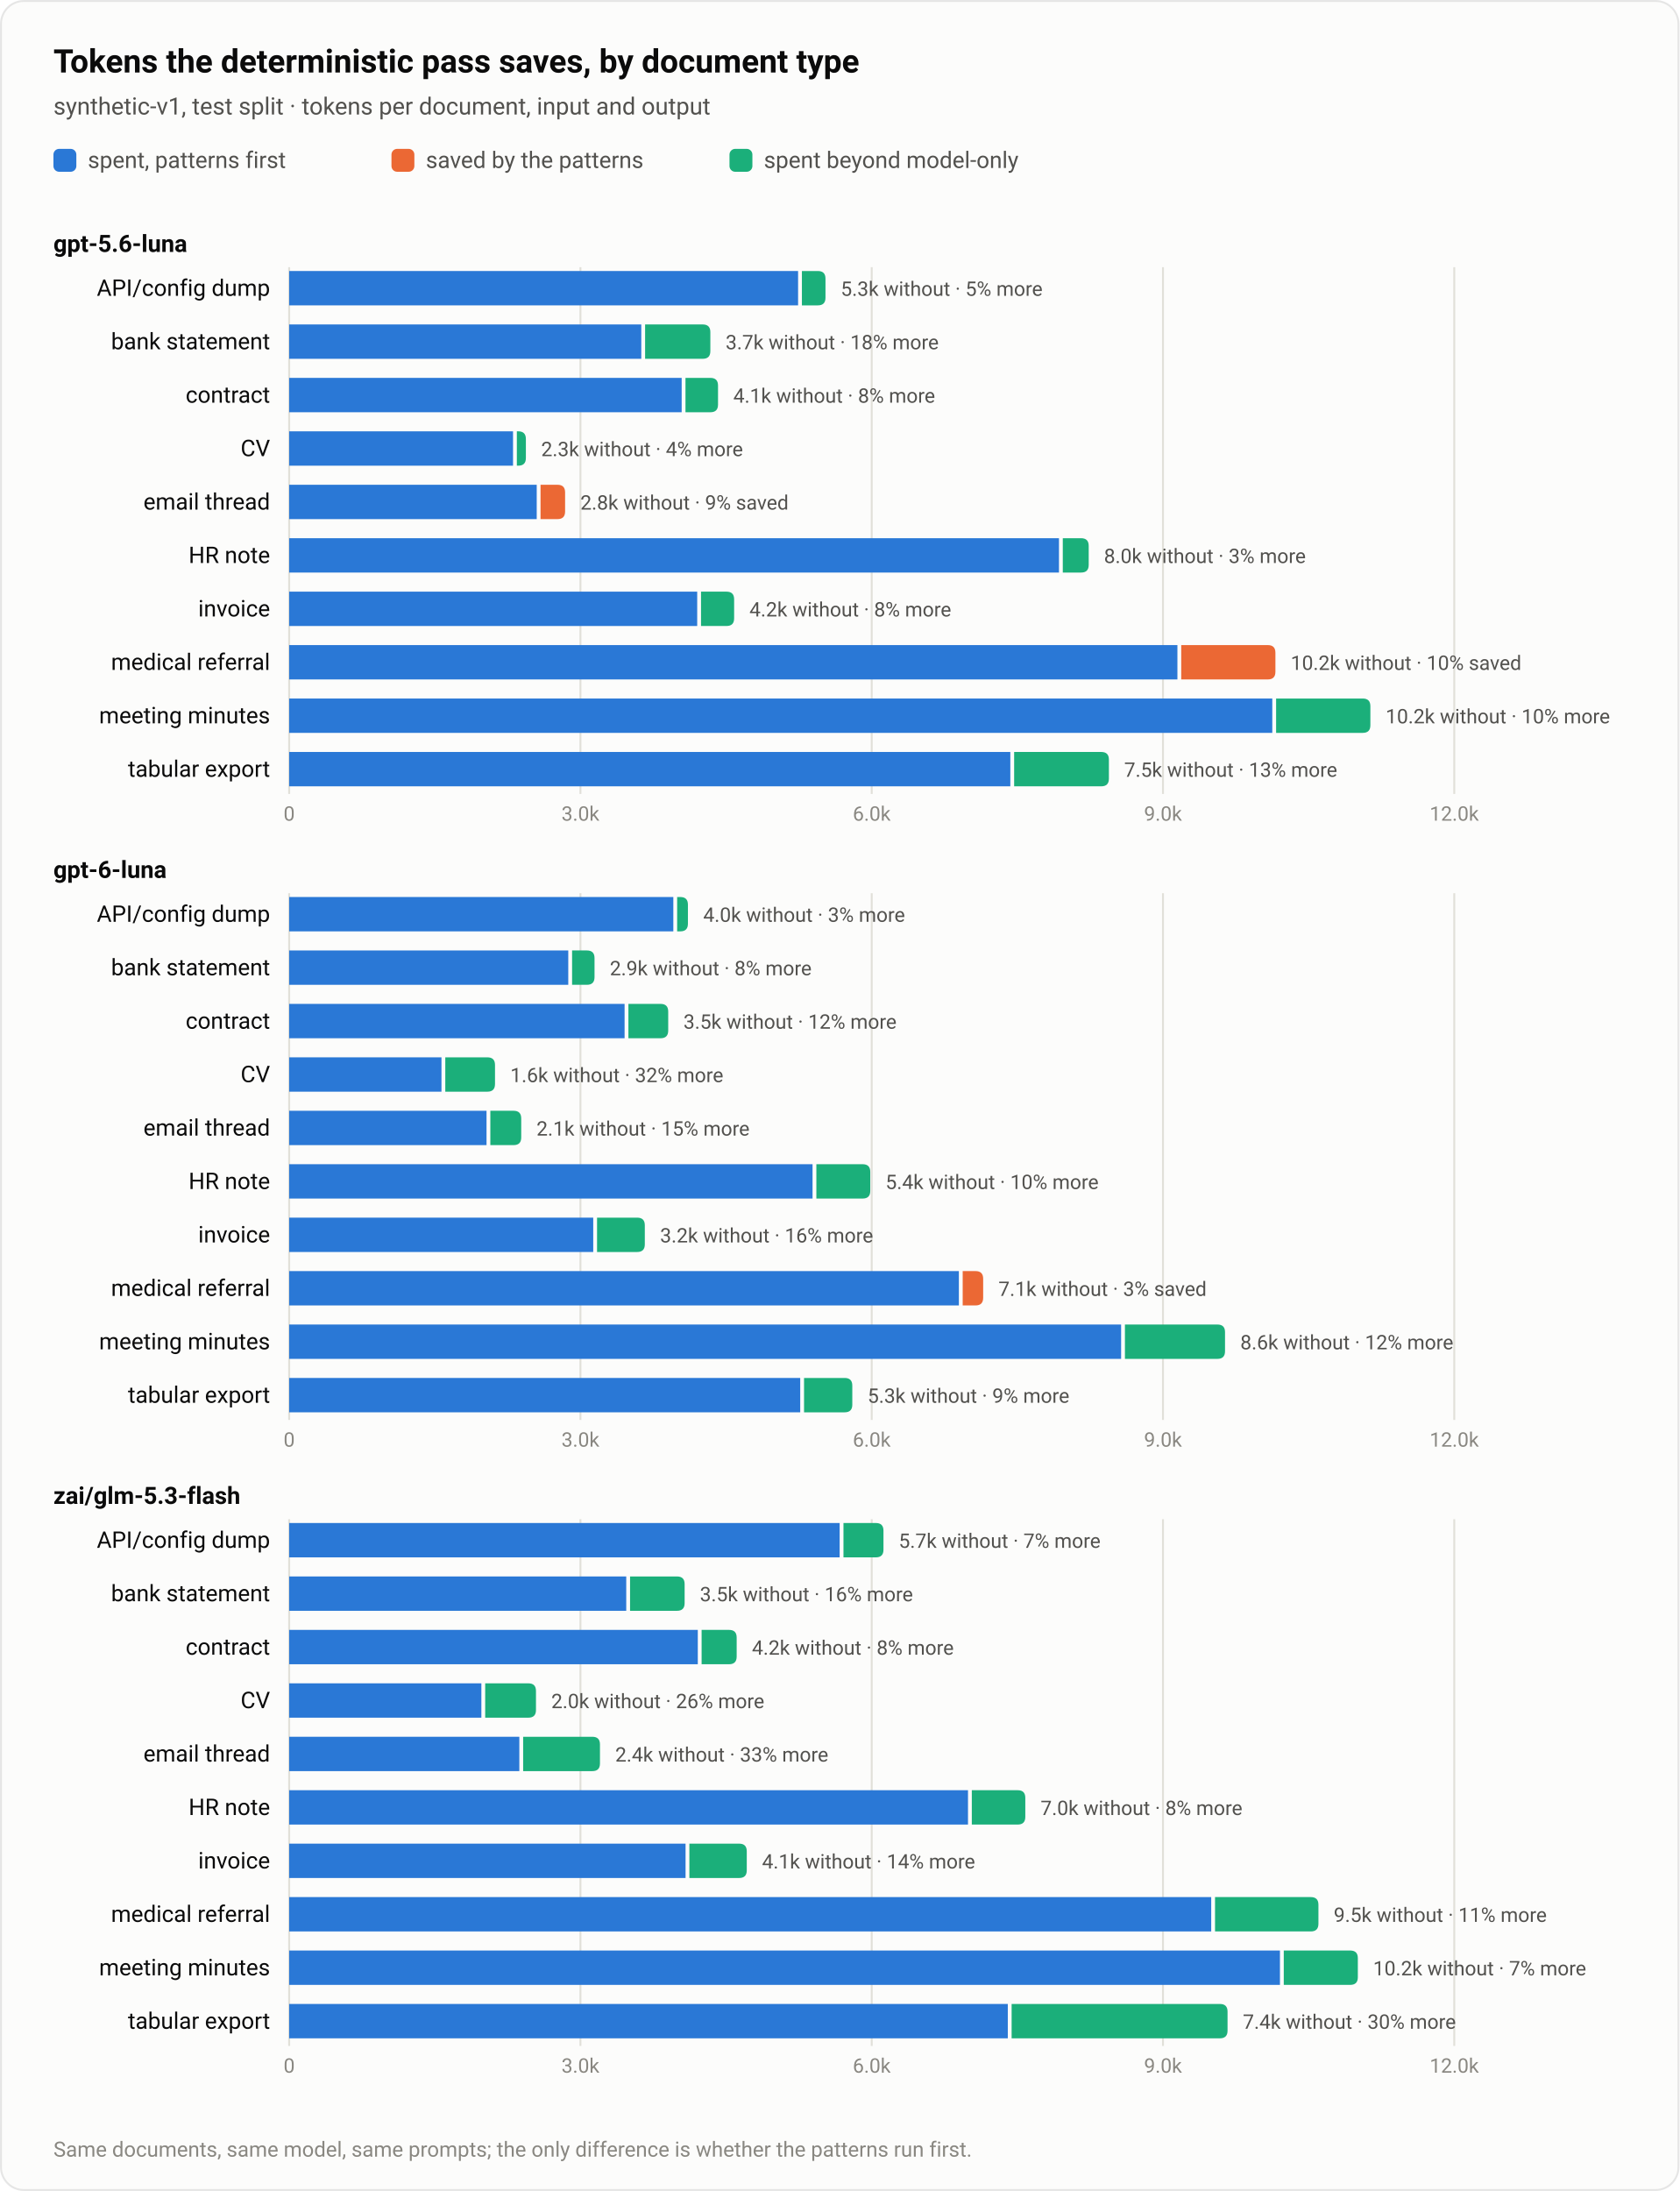
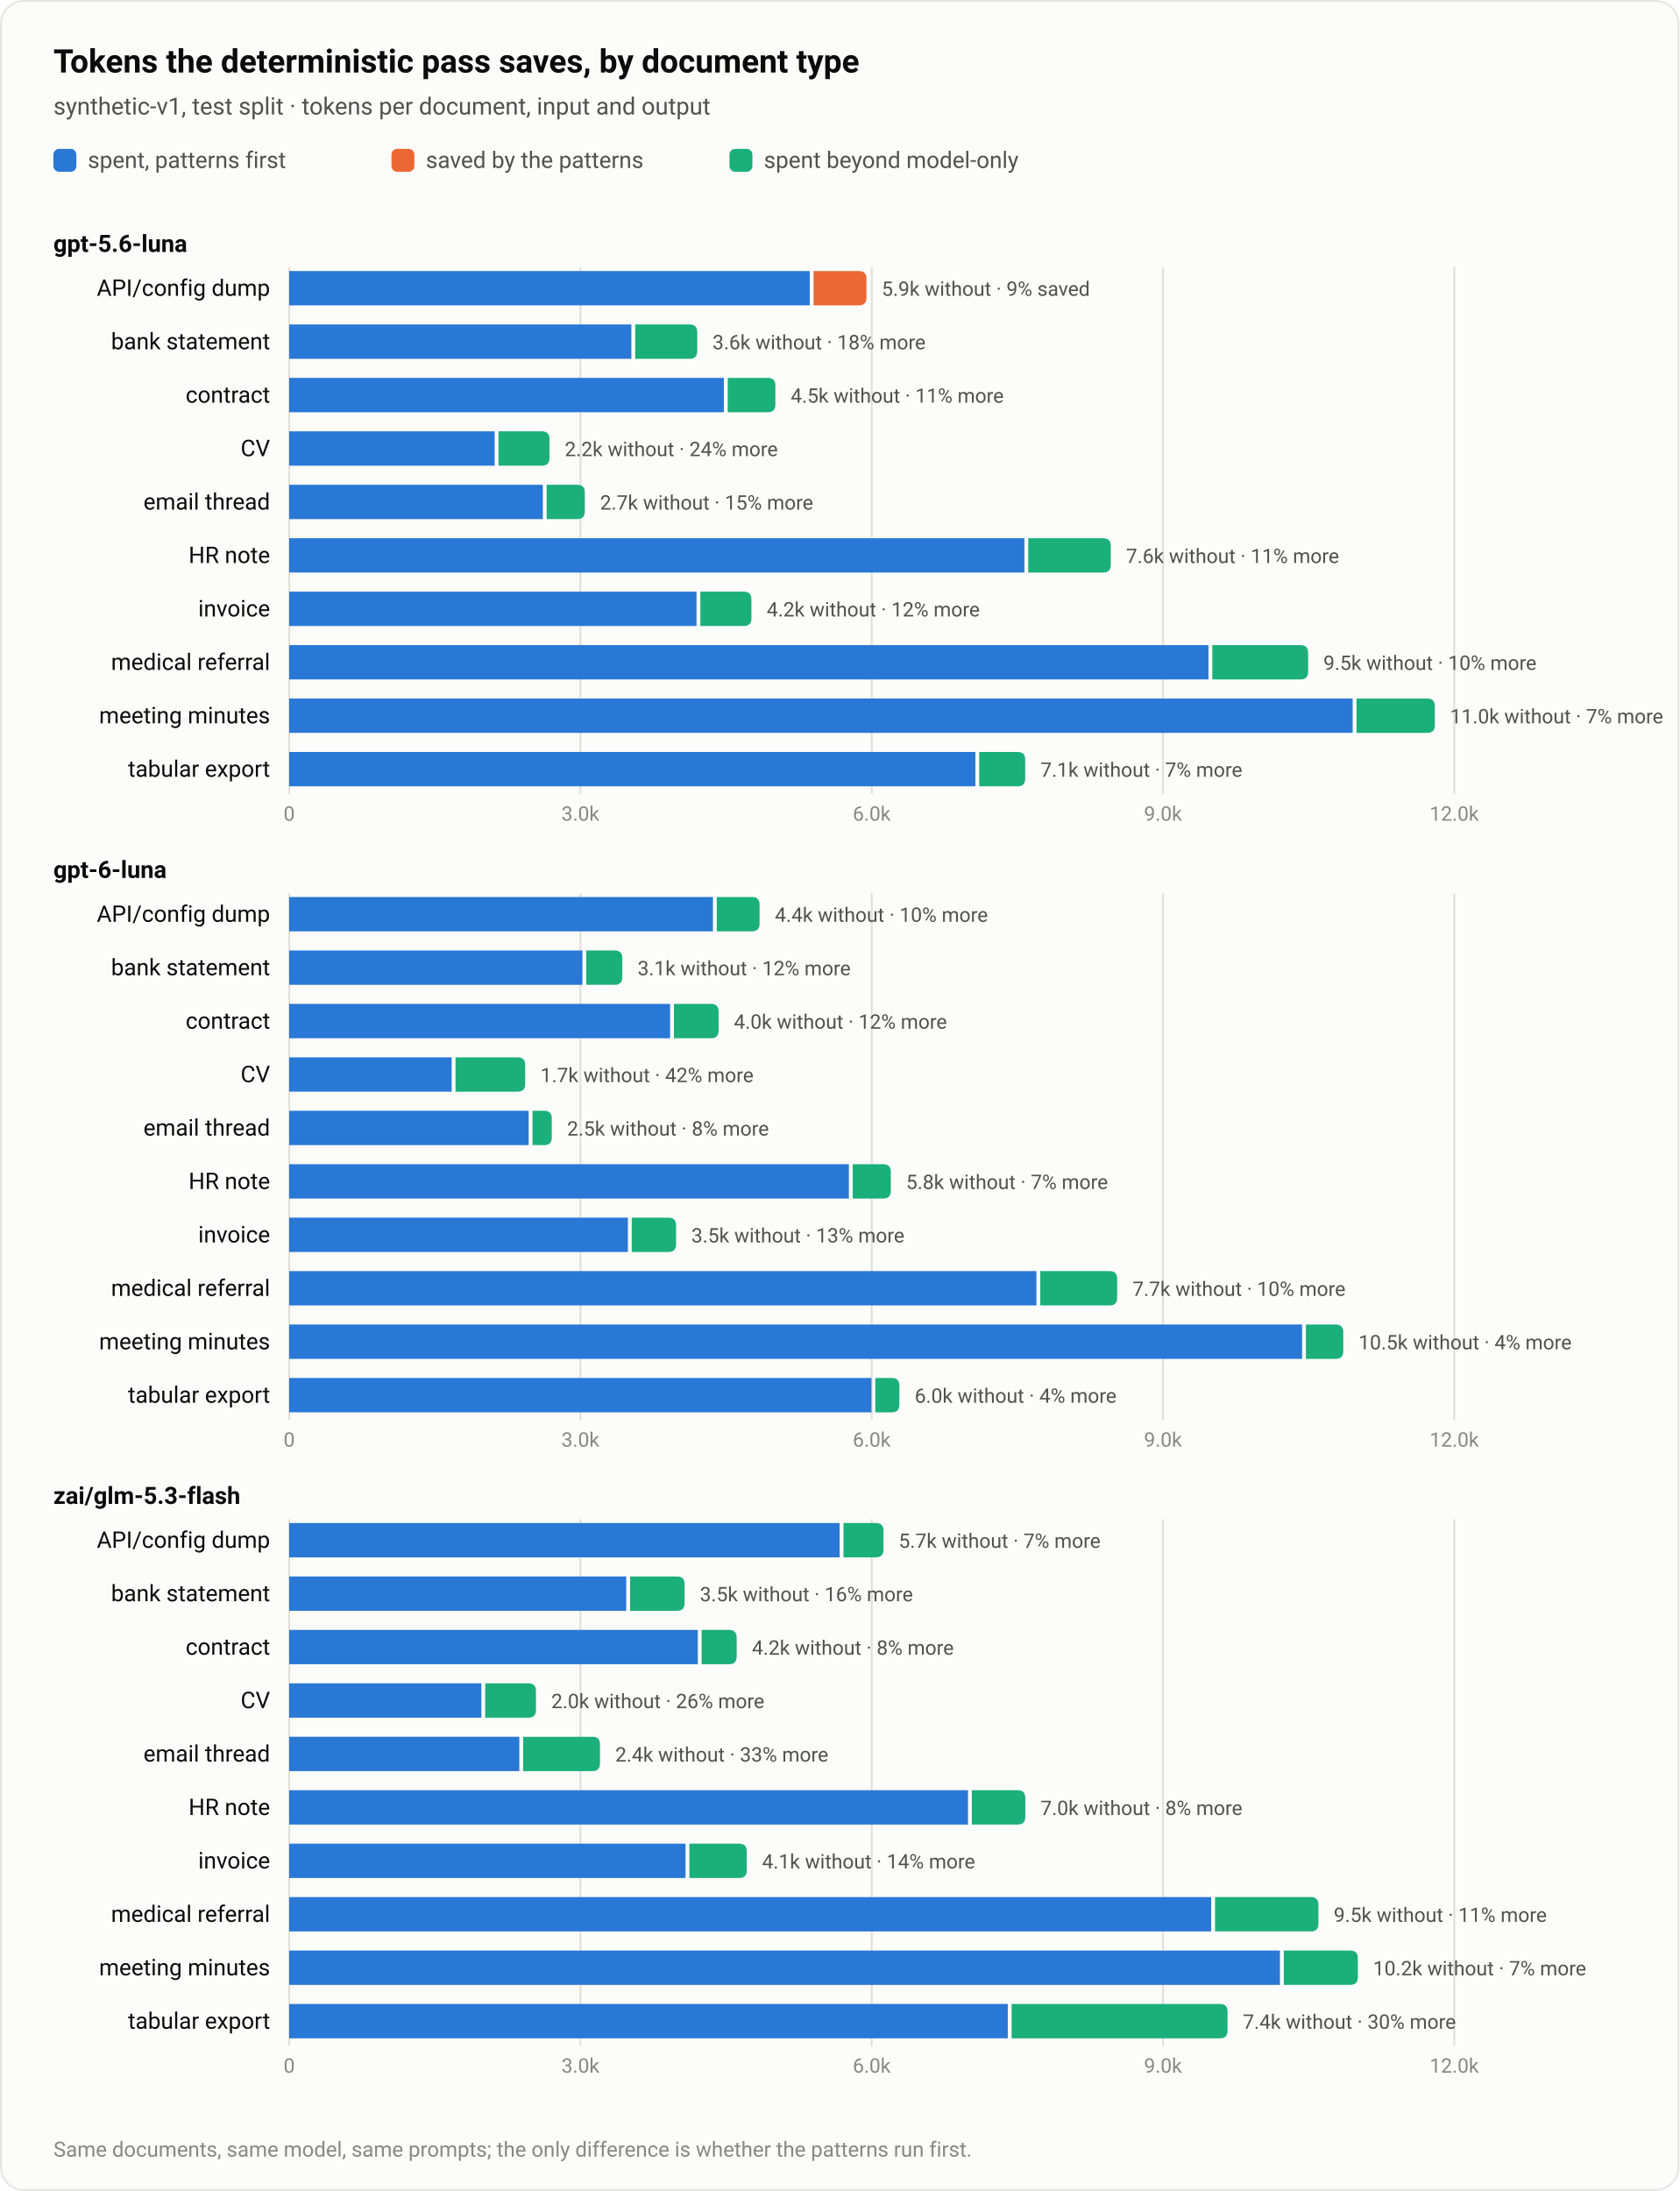
<svg xmlns="http://www.w3.org/2000/svg" width="880" height="1148" viewBox="0 0 880 1148" role="img" aria-labelledby="t d" font-family="system-ui, -apple-system, &quot;Segoe UI&quot;, Roboto, sans-serif">
  <rect x="0.5" y="0.5" width="879" height="1147" rx="12" fill="#fcfcfb" stroke="rgba(11,11,11,0.10)" />
  <text x="28" y="38" font-size="17" font-weight="600" fill="#0b0b0b">Tokens the deterministic pass saves, by document type</text>
  <text x="28" y="60" font-size="12.5" fill="#52514e">synthetic-v1, test split · tokens per document, input and output</text>
  <rect x="28" y="78" width="12" height="12" rx="3" fill="#2a78d6" />
  <text x="46" y="88" font-size="12" fill="#52514e">spent, patterns first</text>
  <rect x="205.12" y="78" width="12" height="12" rx="3" fill="#eb6834" />
  <text x="223.12" y="88" font-size="12" fill="#52514e">saved by the patterns</text>
  <rect x="382.24" y="78" width="12" height="12" rx="3" fill="#1baf7a" />
  <text x="400.24" y="88" font-size="12" fill="#52514e">spent beyond model-only</text>
  <text x="28" y="132" font-size="12.5" font-weight="600" fill="#0b0b0b">gpt-5.6-luna</text>
  <line x1="151.52" y1="140" x2="151.52" y2="416" stroke="#e1e0d9" />
  <line x1="304.14" y1="140" x2="304.14" y2="416" stroke="#e1e0d9" />
  <line x1="456.76" y1="140" x2="456.76" y2="416" stroke="#e1e0d9" />
  <line x1="609.38" y1="140" x2="609.38" y2="416" stroke="#e1e0d9" />
  <line x1="762" y1="140" x2="762" y2="416" stroke="#e1e0d9" />
  <text x="141.52" y="155" font-size="12" fill="#0b0b0b" text-anchor="end">API/config dump</text>
  <g>
-     <path d="M151.52 142H418.18V160H151.52Z" fill="#2a78d6" />
-   </g>
-   <g>
-     <path d="M420.18 142H428.54Q432.54 142 432.54 146V156Q432.54 160 428.54 160H420.18Z" fill="#1baf7a" />
-   </g>
-   <text x="440.54" y="155" font-size="10.5" fill="#52514e">5.3k without · 5% more</text>
+     <path d="M151.52 142H424.29V160H151.52Z" fill="#2a78d6" />
+   </g>
+   <g>
+     <path d="M426.29 142H450.01Q454.01 142 454.01 146V156Q454.01 160 450.01 160H426.29Z" fill="#eb6834" />
+   </g>
+   <text x="462.01" y="155" font-size="10.5" fill="#52514e">5.9k without · 9% saved</text>
  <text x="141.52" y="183" font-size="12" fill="#0b0b0b" text-anchor="end">bank statement</text>
  <g>
-     <path d="M151.52 170H336.02V188H151.52Z" fill="#2a78d6" />
-   </g>
-   <g>
-     <path d="M338.02 170H368.21Q372.21 170 372.21 174V184Q372.21 188 368.21 188H338.02Z" fill="#1baf7a" />
-   </g>
-   <text x="380.21" y="183" font-size="10.5" fill="#52514e">3.7k without · 18% more</text>
+     <path d="M151.52 170H330.83V188H151.52Z" fill="#2a78d6" />
+   </g>
+   <g>
+     <path d="M332.83 170H361.34Q365.34 170 365.34 174V184Q365.34 188 361.34 188H332.83Z" fill="#1baf7a" />
+   </g>
+   <text x="373.34" y="183" font-size="10.5" fill="#52514e">3.6k without · 18% more</text>
  <text x="141.52" y="211" font-size="12" fill="#0b0b0b" text-anchor="end">contract</text>
  <g>
-     <path d="M151.52 198H357.18V216H151.52Z" fill="#2a78d6" />
-   </g>
-   <g>
-     <path d="M359.18 198H372.23Q376.23 198 376.23 202V212Q376.23 216 372.23 216H359.18Z" fill="#1baf7a" />
-   </g>
-   <text x="384.23" y="211" font-size="10.5" fill="#52514e">4.1k without · 8% more</text>
+     <path d="M151.52 198H379.31V216H151.52Z" fill="#2a78d6" />
+   </g>
+   <g>
+     <path d="M381.31 198H402.29Q406.29 198 406.29 202V212Q406.29 216 402.29 216H381.31Z" fill="#1baf7a" />
+   </g>
+   <text x="414.29" y="211" font-size="10.5" fill="#52514e">4.5k without · 11% more</text>
  <text x="141.52" y="239" font-size="12" fill="#0b0b0b" text-anchor="end">CV</text>
  <g>
-     <path d="M151.52 226H268.82V244H151.52Z" fill="#2a78d6" />
-   </g>
-   <g>
-     <path d="M270.82 226H271.55Q275.55 226 275.55 230V240Q275.55 244 271.55 244H270.82Z" fill="#1baf7a" />
-   </g>
-   <text x="283.55" y="239" font-size="10.5" fill="#52514e">2.3k without · 4% more</text>
+     <path d="M151.52 226H259.2V244H151.52Z" fill="#2a78d6" />
+   </g>
+   <g>
+     <path d="M261.2 226H283.91Q287.91 226 287.91 230V240Q287.91 244 283.91 244H261.2Z" fill="#1baf7a" />
+   </g>
+   <text x="295.91" y="239" font-size="10.5" fill="#52514e">2.2k without · 24% more</text>
  <text x="141.52" y="267" font-size="12" fill="#0b0b0b" text-anchor="end">email thread</text>
  <g>
-     <path d="M151.52 254H281.23V272H151.52Z" fill="#2a78d6" />
-   </g>
-   <g>
-     <path d="M283.23 254H292.1Q296.1 254 296.1 258V268Q296.1 272 292.1 272H283.23Z" fill="#eb6834" />
-   </g>
-   <text x="304.1" y="267" font-size="10.5" fill="#52514e">2.8k without · 9% saved</text>
+     <path d="M151.52 254H284.44V272H151.52Z" fill="#2a78d6" />
+   </g>
+   <g>
+     <path d="M286.44 254H302.43Q306.43 254 306.43 258V268Q306.43 272 302.43 272H286.44Z" fill="#1baf7a" />
+   </g>
+   <text x="314.43" y="267" font-size="10.5" fill="#52514e">2.7k without · 15% more</text>
  <text x="141.52" y="295" font-size="12" fill="#0b0b0b" text-anchor="end">HR note</text>
  <g>
-     <path d="M151.52 282H554.88V300H151.52Z" fill="#2a78d6" />
-   </g>
-   <g>
-     <path d="M556.88 282H566.46Q570.46 282 570.46 286V296Q570.46 300 566.46 300H556.88Z" fill="#1baf7a" />
-   </g>
-   <text x="578.46" y="295" font-size="10.5" fill="#52514e">8.0k without · 3% more</text>
+     <path d="M151.52 282H536.77V300H151.52Z" fill="#2a78d6" />
+   </g>
+   <g>
+     <path d="M538.77 282H578.01Q582.01 282 582.01 286V296Q582.01 300 578.01 300H538.77Z" fill="#1baf7a" />
+   </g>
+   <text x="590.01" y="295" font-size="10.5" fill="#52514e">7.6k without · 11% more</text>
  <text x="141.52" y="323" font-size="12" fill="#0b0b0b" text-anchor="end">invoice</text>
  <g>
-     <path d="M151.52 310H365.32V328H151.52Z" fill="#2a78d6" />
-   </g>
-   <g>
-     <path d="M367.32 310H380.67Q384.67 310 384.67 314V324Q384.67 328 380.67 328H367.32Z" fill="#1baf7a" />
-   </g>
-   <text x="392.67" y="323" font-size="10.5" fill="#52514e">4.2k without · 8% more</text>
+     <path d="M151.52 310H364.97V328H151.52Z" fill="#2a78d6" />
+   </g>
+   <g>
+     <path d="M366.97 310H389.73Q393.73 310 393.73 314V324Q393.73 328 389.73 328H366.97Z" fill="#1baf7a" />
+   </g>
+   <text x="401.73" y="323" font-size="10.5" fill="#52514e">4.2k without · 12% more</text>
  <text x="141.52" y="351" font-size="12" fill="#0b0b0b" text-anchor="end">medical referral</text>
  <g>
-     <path d="M151.52 338H616.94V356H151.52Z" fill="#2a78d6" />
-   </g>
-   <g>
-     <path d="M618.94 338H664.29Q668.29 338 668.29 342V352Q668.29 356 664.29 356H618.94Z" fill="#eb6834" />
-   </g>
-   <text x="676.29" y="351" font-size="10.5" fill="#52514e">10.2k without · 10% saved</text>
+     <path d="M151.52 338H633.22V356H151.52Z" fill="#2a78d6" />
+   </g>
+   <g>
+     <path d="M635.22 338H681.44Q685.44 338 685.44 342V352Q685.44 356 681.44 356H635.22Z" fill="#1baf7a" />
+   </g>
+   <text x="693.44" y="351" font-size="10.5" fill="#52514e">9.5k without · 10% more</text>
  <text x="141.52" y="379" font-size="12" fill="#0b0b0b" text-anchor="end">meeting minutes</text>
  <g>
-     <path d="M151.52 366H666.65V384H151.52Z" fill="#2a78d6" />
-   </g>
-   <g>
-     <path d="M668.65 366H714.05Q718.05 366 718.05 370V380Q718.05 384 714.05 384H668.65Z" fill="#1baf7a" />
-   </g>
-   <text x="726.05" y="379" font-size="10.5" fill="#52514e">10.2k without · 10% more</text>
+     <path d="M151.52 366H708.77V384H151.52Z" fill="#2a78d6" />
+   </g>
+   <g>
+     <path d="M710.77 366H747.83Q751.83 366 751.83 370V380Q751.83 384 747.83 384H710.77Z" fill="#1baf7a" />
+   </g>
+   <text x="759.83" y="379" font-size="10.5" fill="#52514e">11.0k without · 7% more</text>
  <text x="141.52" y="407" font-size="12" fill="#0b0b0b" text-anchor="end">tabular export</text>
  <g>
-     <path d="M151.52 394H529.39V412H151.52Z" fill="#2a78d6" />
-   </g>
-   <g>
-     <path d="M531.39 394H577.04Q581.04 394 581.04 398V408Q581.04 412 577.04 412H531.39Z" fill="#1baf7a" />
-   </g>
-   <text x="589.04" y="407" font-size="10.5" fill="#52514e">7.5k without · 13% more</text>
+     <path d="M151.52 394H511.08V412H151.52Z" fill="#2a78d6" />
+   </g>
+   <g>
+     <path d="M513.08 394H533.19Q537.19 394 537.19 398V408Q537.19 412 533.19 412H513.08Z" fill="#1baf7a" />
+   </g>
+   <text x="545.19" y="407" font-size="10.5" fill="#52514e">7.1k without · 7% more</text>
  <text x="151.52" y="430" font-size="10.5" fill="#898781" text-anchor="middle">0</text>
  <text x="304.14" y="430" font-size="10.5" fill="#898781" text-anchor="middle">3.0k</text>
  <text x="456.76" y="430" font-size="10.5" fill="#898781" text-anchor="middle">6.0k</text>
  <text x="609.38" y="430" font-size="10.5" fill="#898781" text-anchor="middle">9.0k</text>
  <text x="762" y="430" font-size="10.5" fill="#898781" text-anchor="middle">12.0k</text>
  <text x="28" y="460" font-size="12.5" font-weight="600" fill="#0b0b0b">gpt-6-luna</text>
  <line x1="151.52" y1="468" x2="151.52" y2="744" stroke="#e1e0d9" />
  <line x1="304.14" y1="468" x2="304.14" y2="744" stroke="#e1e0d9" />
  <line x1="456.76" y1="468" x2="456.76" y2="744" stroke="#e1e0d9" />
  <line x1="609.38" y1="468" x2="609.38" y2="744" stroke="#e1e0d9" />
  <line x1="762" y1="468" x2="762" y2="744" stroke="#e1e0d9" />
  <text x="141.52" y="483" font-size="12" fill="#0b0b0b" text-anchor="end">API/config dump</text>
  <g>
-     <path d="M151.52 470H352.81V488H151.52Z" fill="#2a78d6" />
-   </g>
-   <g>
-     <path d="M354.81 470H356.46Q360.46 470 360.46 474V484Q360.46 488 356.46 488H354.81Z" fill="#1baf7a" />
-   </g>
-   <text x="368.46" y="483" font-size="10.5" fill="#52514e">4.0k without · 3% more</text>
+     <path d="M151.52 470H373.57V488H151.52Z" fill="#2a78d6" />
+   </g>
+   <g>
+     <path d="M375.57 470H394Q398 470 398 474V484Q398 488 394 488H375.57Z" fill="#1baf7a" />
+   </g>
+   <text x="406" y="483" font-size="10.5" fill="#52514e">4.4k without · 10% more</text>
  <text x="141.52" y="511" font-size="12" fill="#0b0b0b" text-anchor="end">bank statement</text>
  <g>
-     <path d="M151.52 498H297.76V516H151.52Z" fill="#2a78d6" />
-   </g>
-   <g>
-     <path d="M299.76 498H307.52Q311.52 498 311.52 502V512Q311.52 516 307.52 516H299.76Z" fill="#1baf7a" />
-   </g>
-   <text x="319.52" y="511" font-size="10.5" fill="#52514e">2.9k without · 8% more</text>
+     <path d="M151.52 498H305.19V516H151.52Z" fill="#2a78d6" />
+   </g>
+   <g>
+     <path d="M307.19 498H322.07Q326.07 498 326.07 502V512Q326.07 516 322.07 516H307.19Z" fill="#1baf7a" />
+   </g>
+   <text x="334.07" y="511" font-size="10.5" fill="#52514e">3.1k without · 12% more</text>
  <text x="141.52" y="539" font-size="12" fill="#0b0b0b" text-anchor="end">contract</text>
  <g>
-     <path d="M151.52 526H327.27V544H151.52Z" fill="#2a78d6" />
-   </g>
-   <g>
-     <path d="M329.27 526H346.13Q350.13 526 350.13 530V540Q350.13 544 346.13 544H329.27Z" fill="#1baf7a" />
-   </g>
-   <text x="358.13" y="539" font-size="10.5" fill="#52514e">3.5k without · 12% more</text>
+     <path d="M151.52 526H351.13V544H151.52Z" fill="#2a78d6" />
+   </g>
+   <g>
+     <path d="M353.13 526H372.53Q376.53 526 376.53 530V540Q376.53 544 372.53 544H353.13Z" fill="#1baf7a" />
+   </g>
+   <text x="384.53" y="539" font-size="10.5" fill="#52514e">4.0k without · 12% more</text>
  <text x="141.52" y="567" font-size="12" fill="#0b0b0b" text-anchor="end">CV</text>
  <g>
-     <path d="M151.52 554H231.32V572H151.52Z" fill="#2a78d6" />
-   </g>
-   <g>
-     <path d="M233.32 554H255.37Q259.37 554 259.37 558V568Q259.37 572 255.37 572H233.32Z" fill="#1baf7a" />
-   </g>
-   <text x="267.37" y="567" font-size="10.5" fill="#52514e">1.6k without · 32% more</text>
+     <path d="M151.52 554H236.67V572H151.52Z" fill="#2a78d6" />
+   </g>
+   <g>
+     <path d="M238.67 554H271.19Q275.19 554 275.19 558V568Q275.19 572 271.19 572H238.67Z" fill="#1baf7a" />
+   </g>
+   <text x="283.19" y="567" font-size="10.5" fill="#52514e">1.7k without · 42% more</text>
  <text x="141.52" y="595" font-size="12" fill="#0b0b0b" text-anchor="end">email thread</text>
  <g>
-     <path d="M151.52 582H254.93V600H151.52Z" fill="#2a78d6" />
-   </g>
-   <g>
-     <path d="M256.93 582H269.11Q273.11 582 273.11 586V596Q273.11 600 269.11 600H256.93Z" fill="#1baf7a" />
-   </g>
-   <text x="281.11" y="595" font-size="10.5" fill="#52514e">2.1k without · 15% more</text>
+     <path d="M151.52 582H277.01V600H151.52Z" fill="#2a78d6" />
+   </g>
+   <g>
+     <path d="M279.01 582H285.13Q289.13 582 289.13 586V596Q289.13 600 285.13 600H279.01Z" fill="#1baf7a" />
+   </g>
+   <text x="297.13" y="595" font-size="10.5" fill="#52514e">2.5k without · 8% more</text>
  <text x="141.52" y="623" font-size="12" fill="#0b0b0b" text-anchor="end">HR note</text>
  <g>
-     <path d="M151.52 610H425.76V628H151.52Z" fill="#2a78d6" />
-   </g>
-   <g>
-     <path d="M427.76 610H452Q456 610 456 614V624Q456 628 452 628H427.76Z" fill="#1baf7a" />
-   </g>
-   <text x="464" y="623" font-size="10.5" fill="#52514e">5.4k without · 10% more</text>
+     <path d="M151.52 610H444.79V628H151.52Z" fill="#2a78d6" />
+   </g>
+   <g>
+     <path d="M446.79 610H462.78Q466.78 610 466.78 614V624Q466.78 628 462.78 628H446.79Z" fill="#1baf7a" />
+   </g>
+   <text x="474.78" y="623" font-size="10.5" fill="#52514e">5.8k without · 7% more</text>
  <text x="141.52" y="651" font-size="12" fill="#0b0b0b" text-anchor="end">invoice</text>
  <g>
-     <path d="M151.52 638H310.84V656H151.52Z" fill="#2a78d6" />
-   </g>
-   <g>
-     <path d="M312.84 638H333.87Q337.87 638 337.87 642V652Q337.87 656 333.87 656H312.84Z" fill="#1baf7a" />
-   </g>
-   <text x="345.87" y="651" font-size="10.5" fill="#52514e">3.2k without · 16% more</text>
+     <path d="M151.52 638H329V656H151.52Z" fill="#2a78d6" />
+   </g>
+   <g>
+     <path d="M331 638H350.25Q354.25 638 354.25 642V652Q354.25 656 350.25 656H331Z" fill="#1baf7a" />
+   </g>
+   <text x="362.25" y="651" font-size="10.5" fill="#52514e">3.5k without · 13% more</text>
  <text x="141.52" y="679" font-size="12" fill="#0b0b0b" text-anchor="end">medical referral</text>
  <g>
-     <path d="M151.52 666H502.43V684H151.52Z" fill="#2a78d6" />
-   </g>
-   <g>
-     <path d="M504.43 666H511.16Q515.16 666 515.16 670V680Q515.16 684 511.16 684H504.43Z" fill="#eb6834" />
-   </g>
-   <text x="523.16" y="679" font-size="10.5" fill="#52514e">7.1k without · 3% saved</text>
+     <path d="M151.52 666H543.08V684H151.52Z" fill="#2a78d6" />
+   </g>
+   <g>
+     <path d="M545.08 666H581.37Q585.37 666 585.37 670V680Q585.37 684 581.37 684H545.08Z" fill="#1baf7a" />
+   </g>
+   <text x="593.37" y="679" font-size="10.5" fill="#52514e">7.7k without · 10% more</text>
  <text x="141.52" y="707" font-size="12" fill="#0b0b0b" text-anchor="end">meeting minutes</text>
  <g>
-     <path d="M151.52 694H587.44V712H151.52Z" fill="#2a78d6" />
-   </g>
-   <g>
-     <path d="M589.44 694H637.89Q641.89 694 641.89 698V708Q641.89 712 637.89 712H589.44Z" fill="#1baf7a" />
-   </g>
-   <text x="649.89" y="707" font-size="10.5" fill="#52514e">8.6k without · 12% more</text>
+     <path d="M151.52 694H682.27V712H151.52Z" fill="#2a78d6" />
+   </g>
+   <g>
+     <path d="M684.27 694H699.85Q703.85 694 703.85 698V708Q703.85 712 699.85 712H684.27Z" fill="#1baf7a" />
+   </g>
+   <text x="711.85" y="707" font-size="10.5" fill="#52514e">10.5k without · 4% more</text>
  <text x="141.52" y="735" font-size="12" fill="#0b0b0b" text-anchor="end">tabular export</text>
  <g>
-     <path d="M151.52 722H419.3V740H151.52Z" fill="#2a78d6" />
-   </g>
-   <g>
-     <path d="M421.3 722H442.59Q446.59 722 446.59 726V736Q446.59 740 442.59 740H421.3Z" fill="#1baf7a" />
-   </g>
-   <text x="454.59" y="735" font-size="10.5" fill="#52514e">5.3k without · 9% more</text>
+     <path d="M151.52 722H456.64V740H151.52Z" fill="#2a78d6" />
+   </g>
+   <g>
+     <path d="M458.64 722H467.26Q471.26 722 471.26 726V736Q471.26 740 467.26 740H458.64Z" fill="#1baf7a" />
+   </g>
+   <text x="479.26" y="735" font-size="10.5" fill="#52514e">6.0k without · 4% more</text>
  <text x="151.52" y="758" font-size="10.5" fill="#898781" text-anchor="middle">0</text>
  <text x="304.14" y="758" font-size="10.5" fill="#898781" text-anchor="middle">3.0k</text>
  <text x="456.76" y="758" font-size="10.5" fill="#898781" text-anchor="middle">6.0k</text>
  <text x="609.38" y="758" font-size="10.5" fill="#898781" text-anchor="middle">9.0k</text>
  <text x="762" y="758" font-size="10.5" fill="#898781" text-anchor="middle">12.0k</text>
  <text x="28" y="788" font-size="12.5" font-weight="600" fill="#0b0b0b">zai/glm-5.3-flash</text>
  <line x1="151.52" y1="796" x2="151.52" y2="1072" stroke="#e1e0d9" />
  <line x1="304.14" y1="796" x2="304.14" y2="1072" stroke="#e1e0d9" />
  <line x1="456.76" y1="796" x2="456.76" y2="1072" stroke="#e1e0d9" />
  <line x1="609.38" y1="796" x2="609.38" y2="1072" stroke="#e1e0d9" />
  <line x1="762" y1="796" x2="762" y2="1072" stroke="#e1e0d9" />
  <text x="141.52" y="811" font-size="12" fill="#0b0b0b" text-anchor="end">API/config dump</text>
  <g>
    <path d="M151.52 798H439.96V816H151.52Z" fill="#2a78d6" />
  </g>
  <g>
    <path d="M441.96 798H458.92Q462.92 798 462.92 802V812Q462.92 816 458.92 816H441.96Z" fill="#1baf7a" />
  </g>
  <text x="470.92" y="811" font-size="10.5" fill="#52514e">5.7k without · 7% more</text>
  <text x="141.52" y="839" font-size="12" fill="#0b0b0b" text-anchor="end">bank statement</text>
  <g>
    <path d="M151.52 826H328.14V844H151.52Z" fill="#2a78d6" />
  </g>
  <g>
    <path d="M330.14 826H354.73Q358.73 826 358.73 830V840Q358.73 844 354.73 844H330.14Z" fill="#1baf7a" />
  </g>
  <text x="366.73" y="839" font-size="10.5" fill="#52514e">3.5k without · 16% more</text>
  <text x="141.52" y="867" font-size="12" fill="#0b0b0b" text-anchor="end">contract</text>
  <g>
    <path d="M151.52 854H365.63V872H151.52Z" fill="#2a78d6" />
  </g>
  <g>
    <path d="M367.63 854H382Q386 854 386 858V868Q386 872 382 872H367.63Z" fill="#1baf7a" />
  </g>
  <text x="394" y="867" font-size="10.5" fill="#52514e">4.2k without · 8% more</text>
  <text x="141.52" y="895" font-size="12" fill="#0b0b0b" text-anchor="end">CV</text>
  <g>
    <path d="M151.52 882H252.23V900H151.52Z" fill="#2a78d6" />
  </g>
  <g>
    <path d="M254.23 882H276.84Q280.84 882 280.84 886V896Q280.84 900 276.84 900H254.23Z" fill="#1baf7a" />
  </g>
  <text x="288.84" y="895" font-size="10.5" fill="#52514e">2.0k without · 26% more</text>
  <text x="141.52" y="923" font-size="12" fill="#0b0b0b" text-anchor="end">email thread</text>
  <g>
    <path d="M151.52 910H272.12V928H151.52Z" fill="#2a78d6" />
  </g>
  <g>
    <path d="M274.12 910H310.37Q314.37 910 314.37 914V924Q314.37 928 310.37 928H274.12Z" fill="#1baf7a" />
  </g>
  <text x="322.37" y="923" font-size="10.5" fill="#52514e">2.4k without · 33% more</text>
  <text x="141.52" y="951" font-size="12" fill="#0b0b0b" text-anchor="end">HR note</text>
  <g>
    <path d="M151.52 938H507.21V956H151.52Z" fill="#2a78d6" />
  </g>
  <g>
    <path d="M509.21 938H533.24Q537.24 938 537.24 942V952Q537.24 956 533.24 956H509.21Z" fill="#1baf7a" />
  </g>
  <text x="545.24" y="951" font-size="10.5" fill="#52514e">7.0k without · 8% more</text>
  <text x="141.52" y="979" font-size="12" fill="#0b0b0b" text-anchor="end">invoice</text>
  <g>
    <path d="M151.52 966H359.22V984H151.52Z" fill="#2a78d6" />
  </g>
  <g>
    <path d="M361.22 966H387.29Q391.29 966 391.29 970V980Q391.29 984 387.29 984H361.22Z" fill="#1baf7a" />
  </g>
  <text x="399.29" y="979" font-size="10.5" fill="#52514e">4.1k without · 14% more</text>
  <text x="141.52" y="1007" font-size="12" fill="#0b0b0b" text-anchor="end">medical referral</text>
  <g>
    <path d="M151.52 994H634.65V1012H151.52Z" fill="#2a78d6" />
  </g>
  <g>
    <path d="M636.65 994H686.83Q690.83 994 690.83 998V1008Q690.83 1012 686.83 1012H636.65Z" fill="#1baf7a" />
  </g>
  <text x="698.83" y="1007" font-size="10.5" fill="#52514e">9.5k without · 11% more</text>
  <text x="141.52" y="1035" font-size="12" fill="#0b0b0b" text-anchor="end">meeting minutes</text>
  <g>
    <path d="M151.52 1022H670.67V1040H151.52Z" fill="#2a78d6" />
  </g>
  <g>
    <path d="M672.67 1022H707.48Q711.48 1022 711.48 1026V1036Q711.48 1040 707.48 1040H672.67Z" fill="#1baf7a" />
  </g>
  <text x="719.48" y="1035" font-size="10.5" fill="#52514e">10.2k without · 7% more</text>
  <text x="141.52" y="1063" font-size="12" fill="#0b0b0b" text-anchor="end">tabular export</text>
  <g>
    <path d="M151.52 1050H528.07V1068H151.52Z" fill="#2a78d6" />
  </g>
  <g>
    <path d="M530.07 1050H639.21Q643.21 1050 643.21 1054V1064Q643.21 1068 639.21 1068H530.07Z" fill="#1baf7a" />
  </g>
  <text x="651.21" y="1063" font-size="10.5" fill="#52514e">7.4k without · 30% more</text>
  <text x="151.52" y="1086" font-size="10.5" fill="#898781" text-anchor="middle">0</text>
  <text x="304.14" y="1086" font-size="10.5" fill="#898781" text-anchor="middle">3.0k</text>
  <text x="456.76" y="1086" font-size="10.5" fill="#898781" text-anchor="middle">6.0k</text>
  <text x="609.38" y="1086" font-size="10.5" fill="#898781" text-anchor="middle">9.0k</text>
  <text x="762" y="1086" font-size="10.5" fill="#898781" text-anchor="middle">12.0k</text>
  <text x="28" y="1130" font-size="11" fill="#898781">Same documents, same model, same prompts; the only difference is whether the patterns run first.</text>
</svg>
